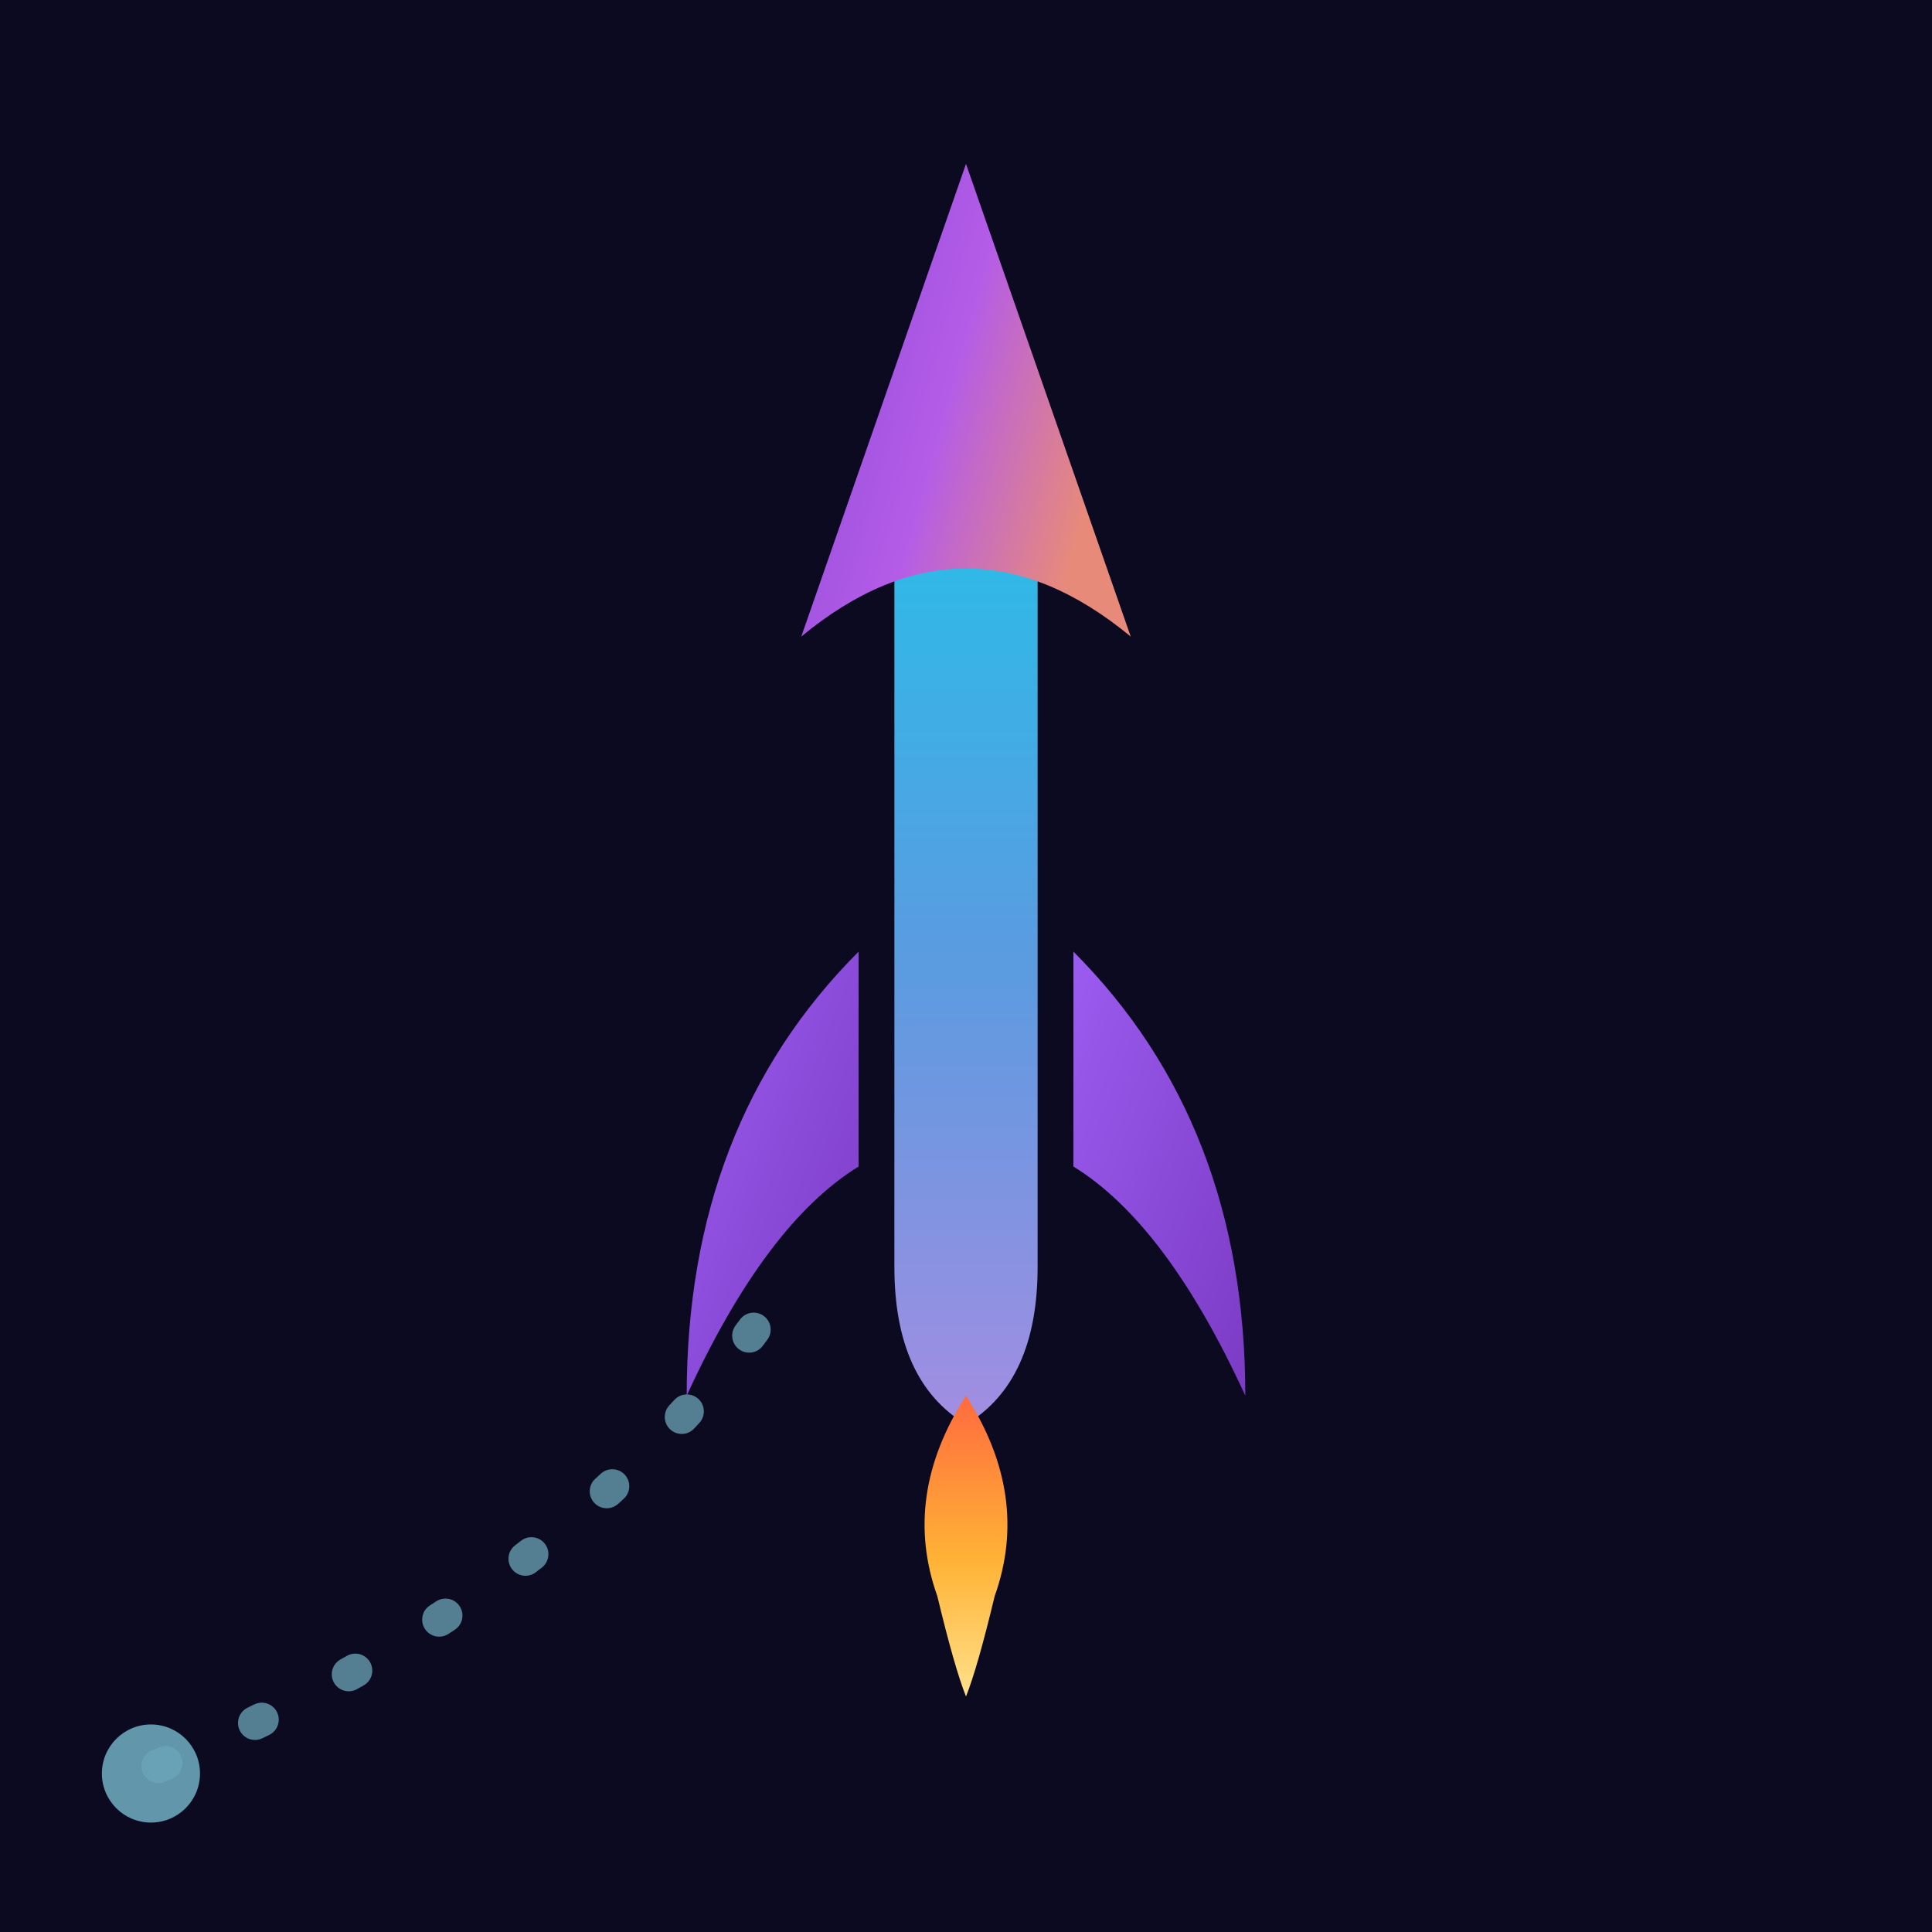
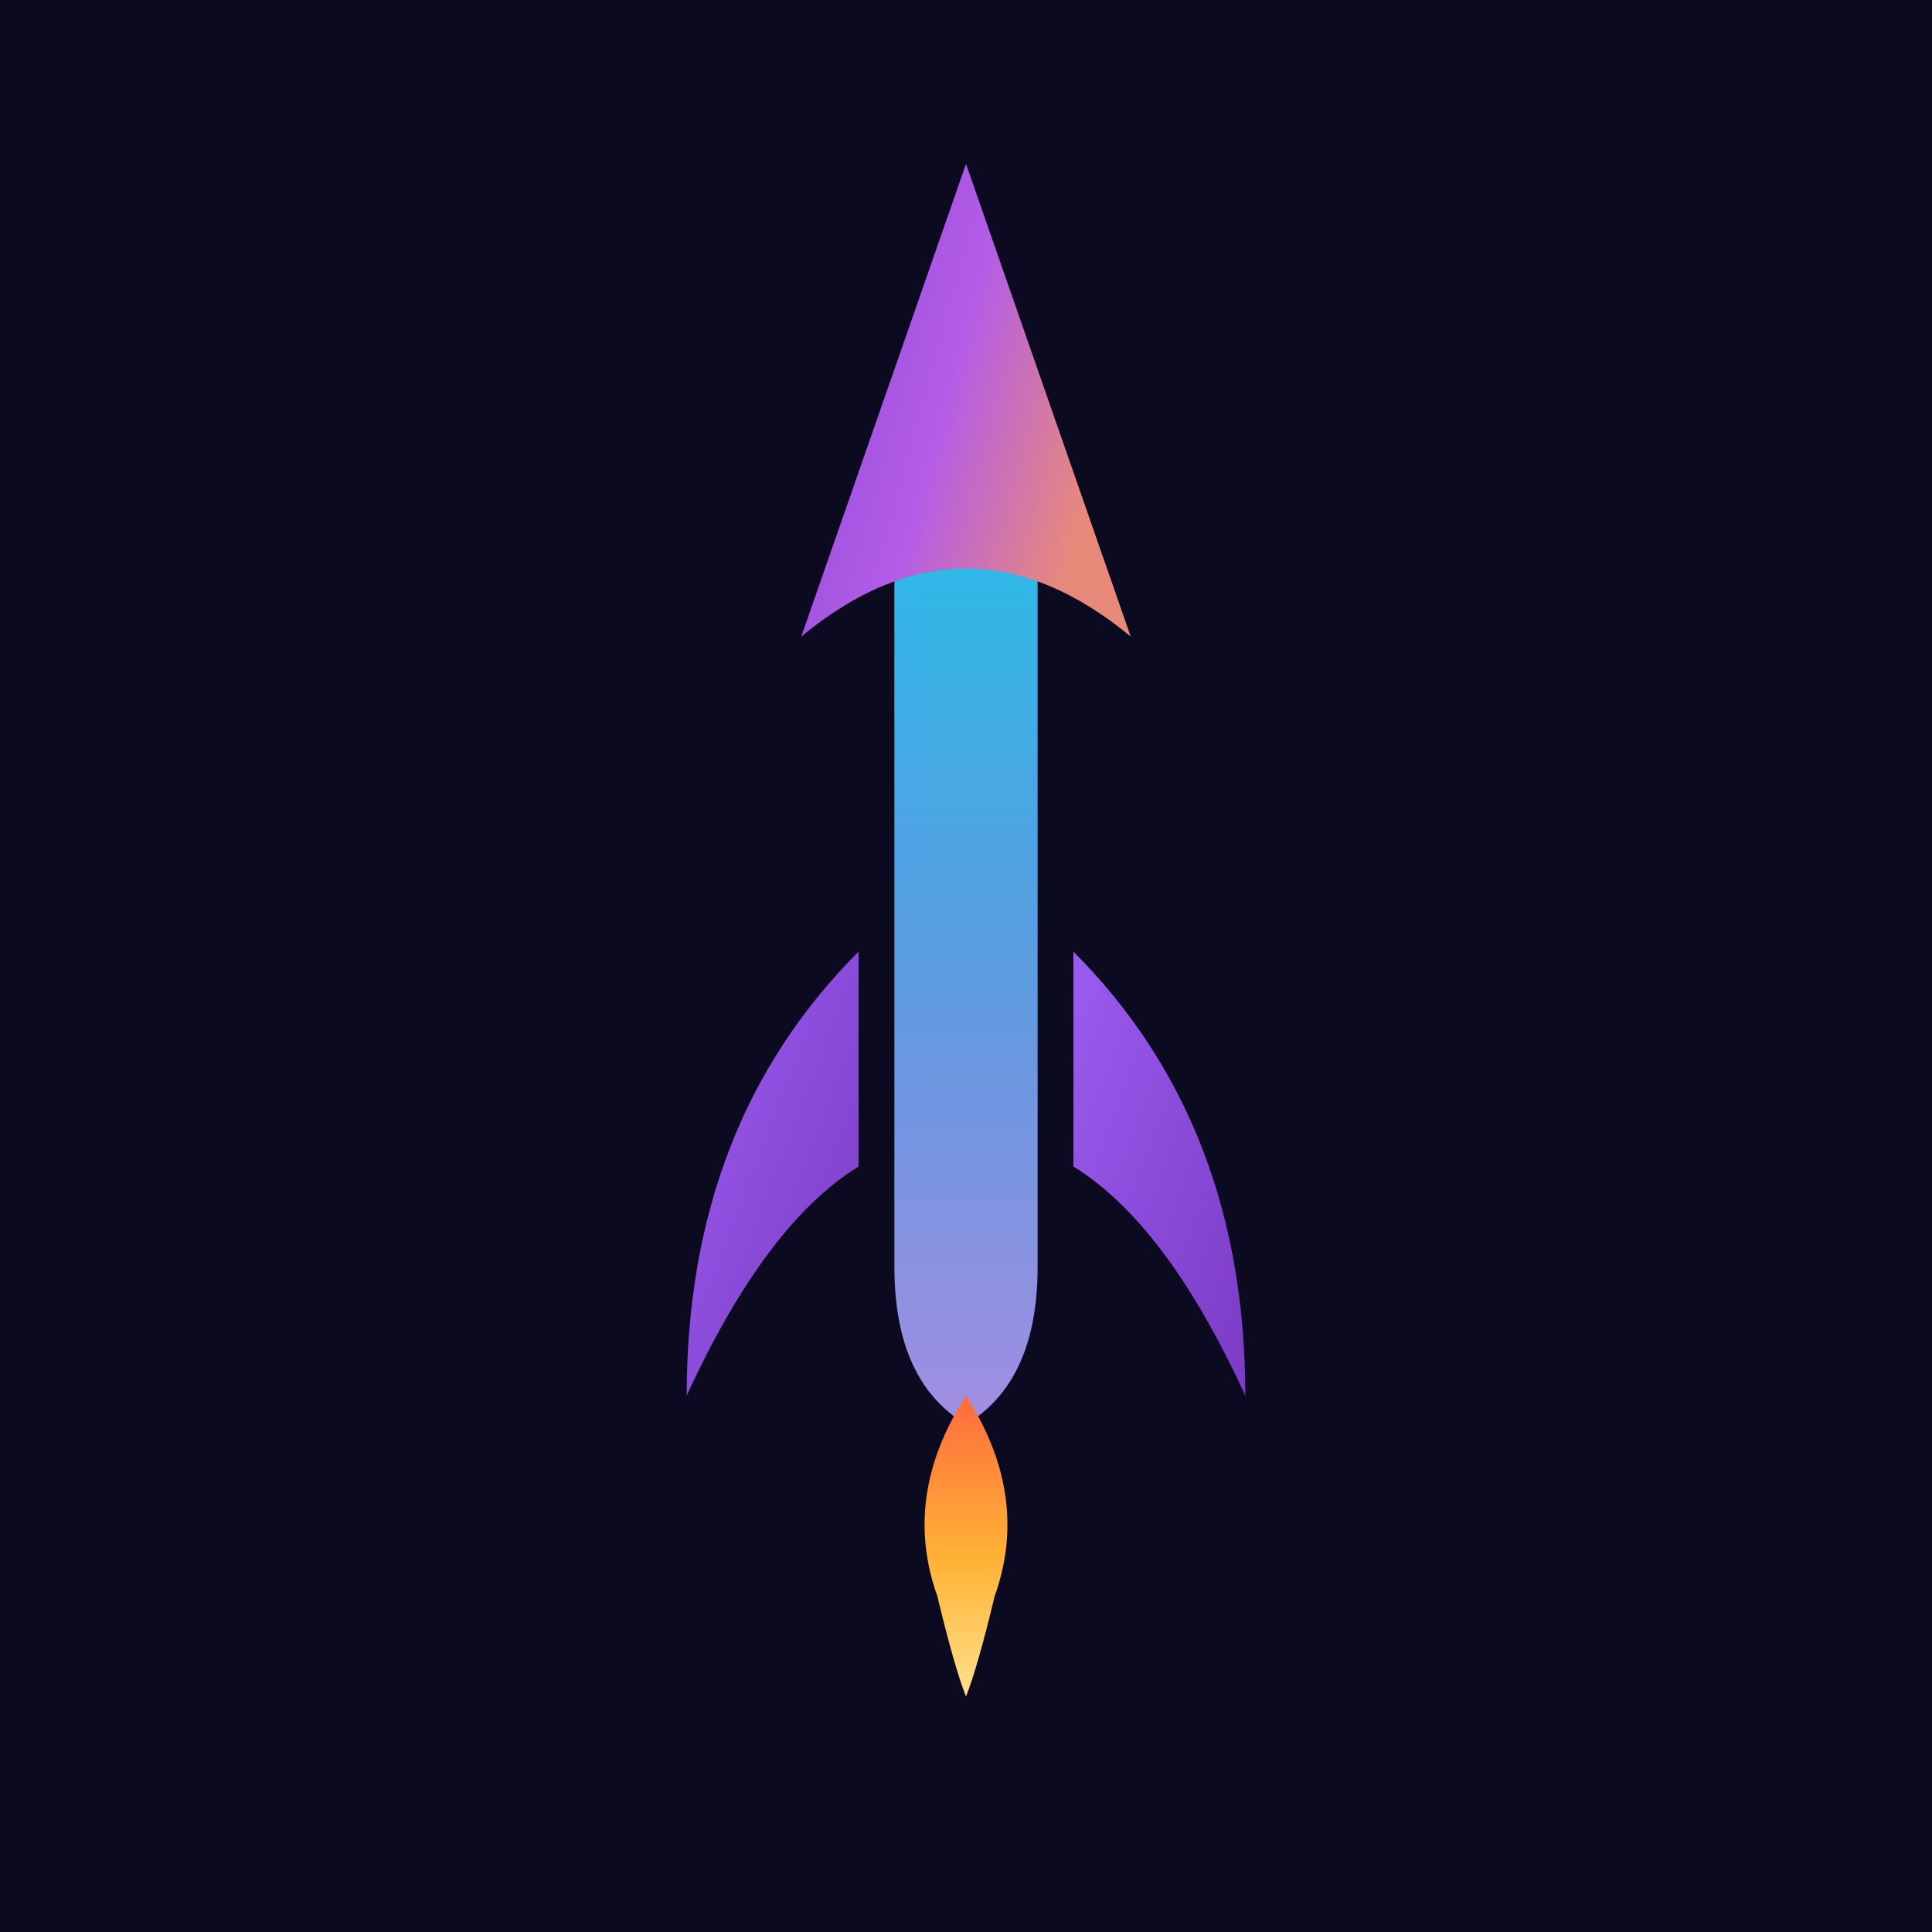
<svg xmlns="http://www.w3.org/2000/svg" viewBox="0 0 512 512" width="512" height="512">
  <rect width="512" height="512" rx="0" fill="#0C0A20" />
-   <path d="M42 468 C 110 440, 165 400, 200 352" stroke="#6CA6BA" stroke-width="9" stroke-linecap="round" stroke-dasharray="2 26" fill="none" opacity="0.75" />
-   <circle cx="40" cy="470" r="13" fill="#6CA6BA" opacity="0.9" />
  <g transform="translate(164.8993 35.84) scale(3.795862)">
    <defs>
      <linearGradient id="иконка-нос" x1="0" y1="0" x2="1" y2="0.4">
        <stop offset="0" stop-color="#8A4BD6" />
        <stop offset="0.55" stop-color="#B45CE8" />
        <stop offset="1" stop-color="#E88A7A" />
      </linearGradient>
      <linearGradient id="иконка-корпус" x1="0" y1="0" x2="0" y2="1">
        <stop offset="0" stop-color="#29BDE8" />
        <stop offset="0.5" stop-color="#5B9BE0" />
        <stop offset="1" stop-color="#A38DE2" />
      </linearGradient>
      <linearGradient id="иконка-крыло" x1="0" y1="0" x2="1" y2="1">
        <stop offset="0" stop-color="#9B5CF0" />
        <stop offset="1" stop-color="#7B3BC4" />
      </linearGradient>
      <linearGradient id="иконка-пламя" x1="0" y1="0" x2="0" y2="1">
        <stop class="пламя-верх" offset="0" stop-color="#FF6B3D" />
        <stop class="пламя-середина" offset="0.55" stop-color="#FFB336" />
        <stop class="пламя-низ" offset="1" stop-color="#FFE08A" />
      </linearGradient>
    </defs>
    <path class="ракета-крыло" d="M16.5 57 Q4.5 69 4.5 88 Q10 76 16.5 72 Z" fill="url(#иконка-крыло)" />
    <path class="ракета-крыло" d="M31.5 57 Q43.5 69 43.5 88 Q38 76 31.5 72 Z" fill="url(#иконка-крыло)" />
    <path class="ракета-корпус" d="M19 26 H29 V79 Q29 87 24 90 Q19 87 19 79 Z" fill="url(#иконка-корпус)" />
    <path class="ракета-нос" d="M24 2 L35.5 35 Q24 25.5 12.5 35 Z" fill="url(#иконка-нос)" />
    <path class="ракета-пламя" d="M24 88 Q28.5 95 26 102 Q24.8 107 24 109 Q23.2 107 22 102 Q19.5 95 24 88 Z" fill="url(#иконка-пламя)" />
  </g>
</svg>
